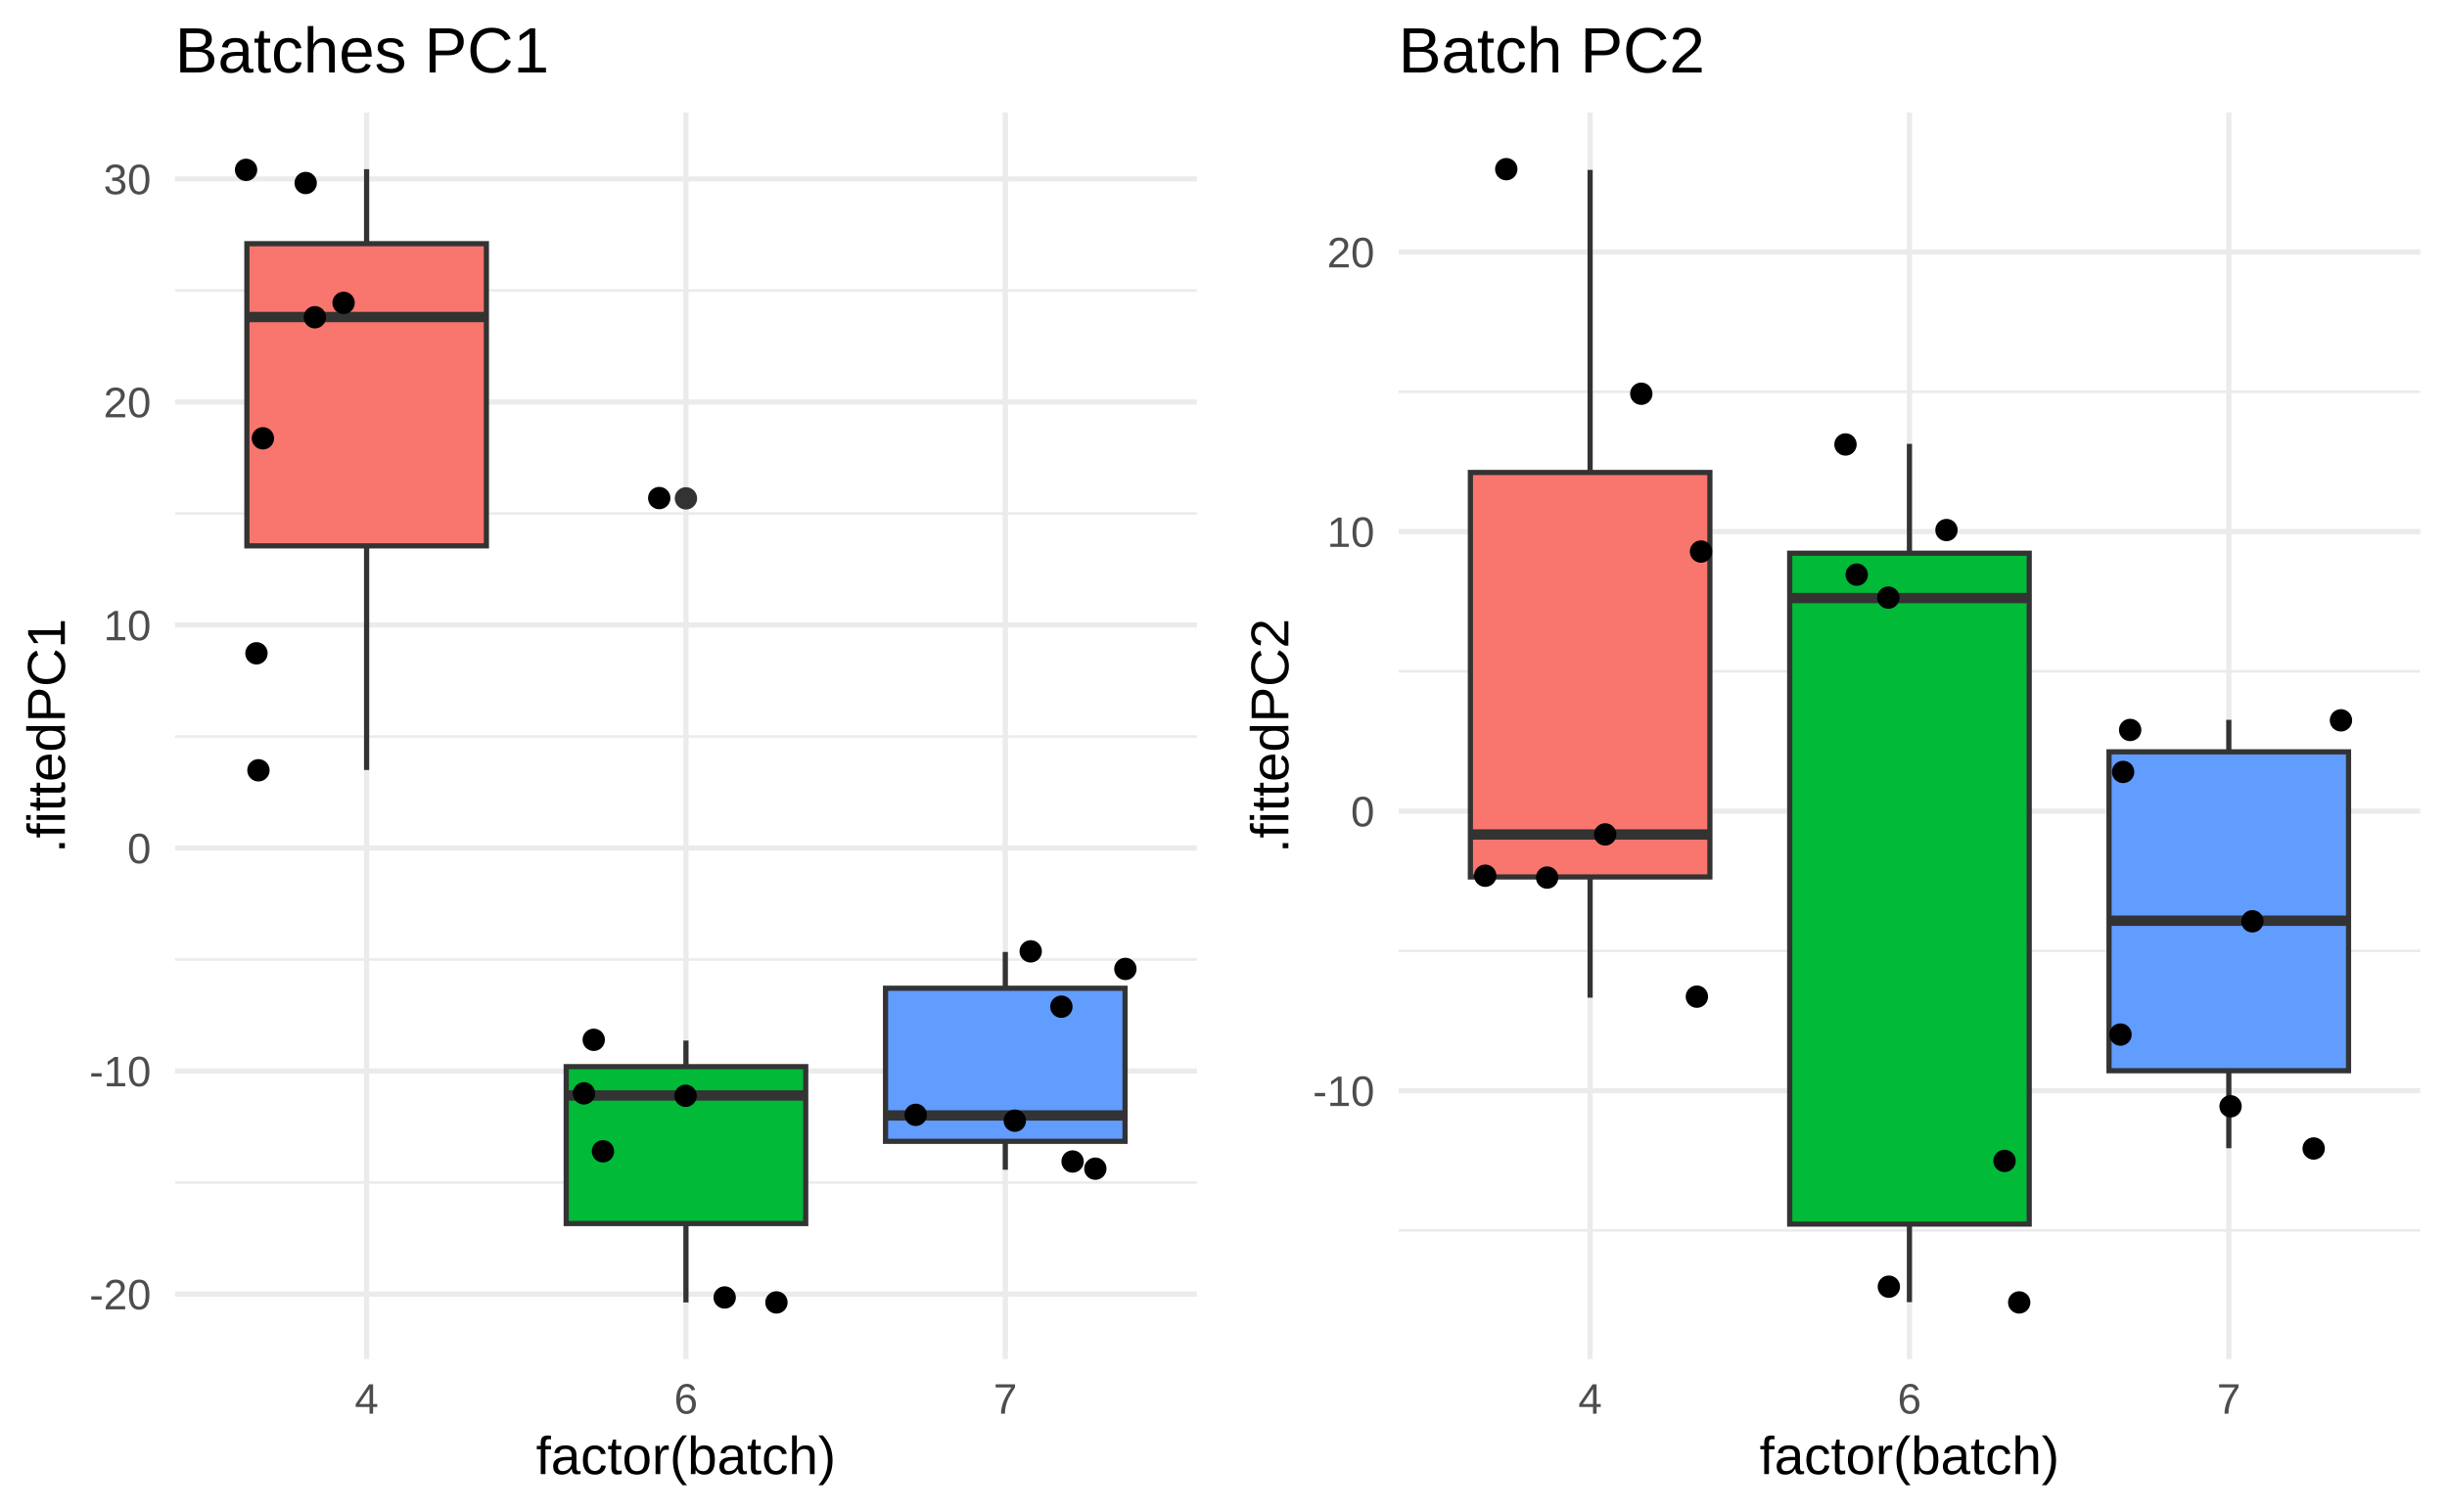
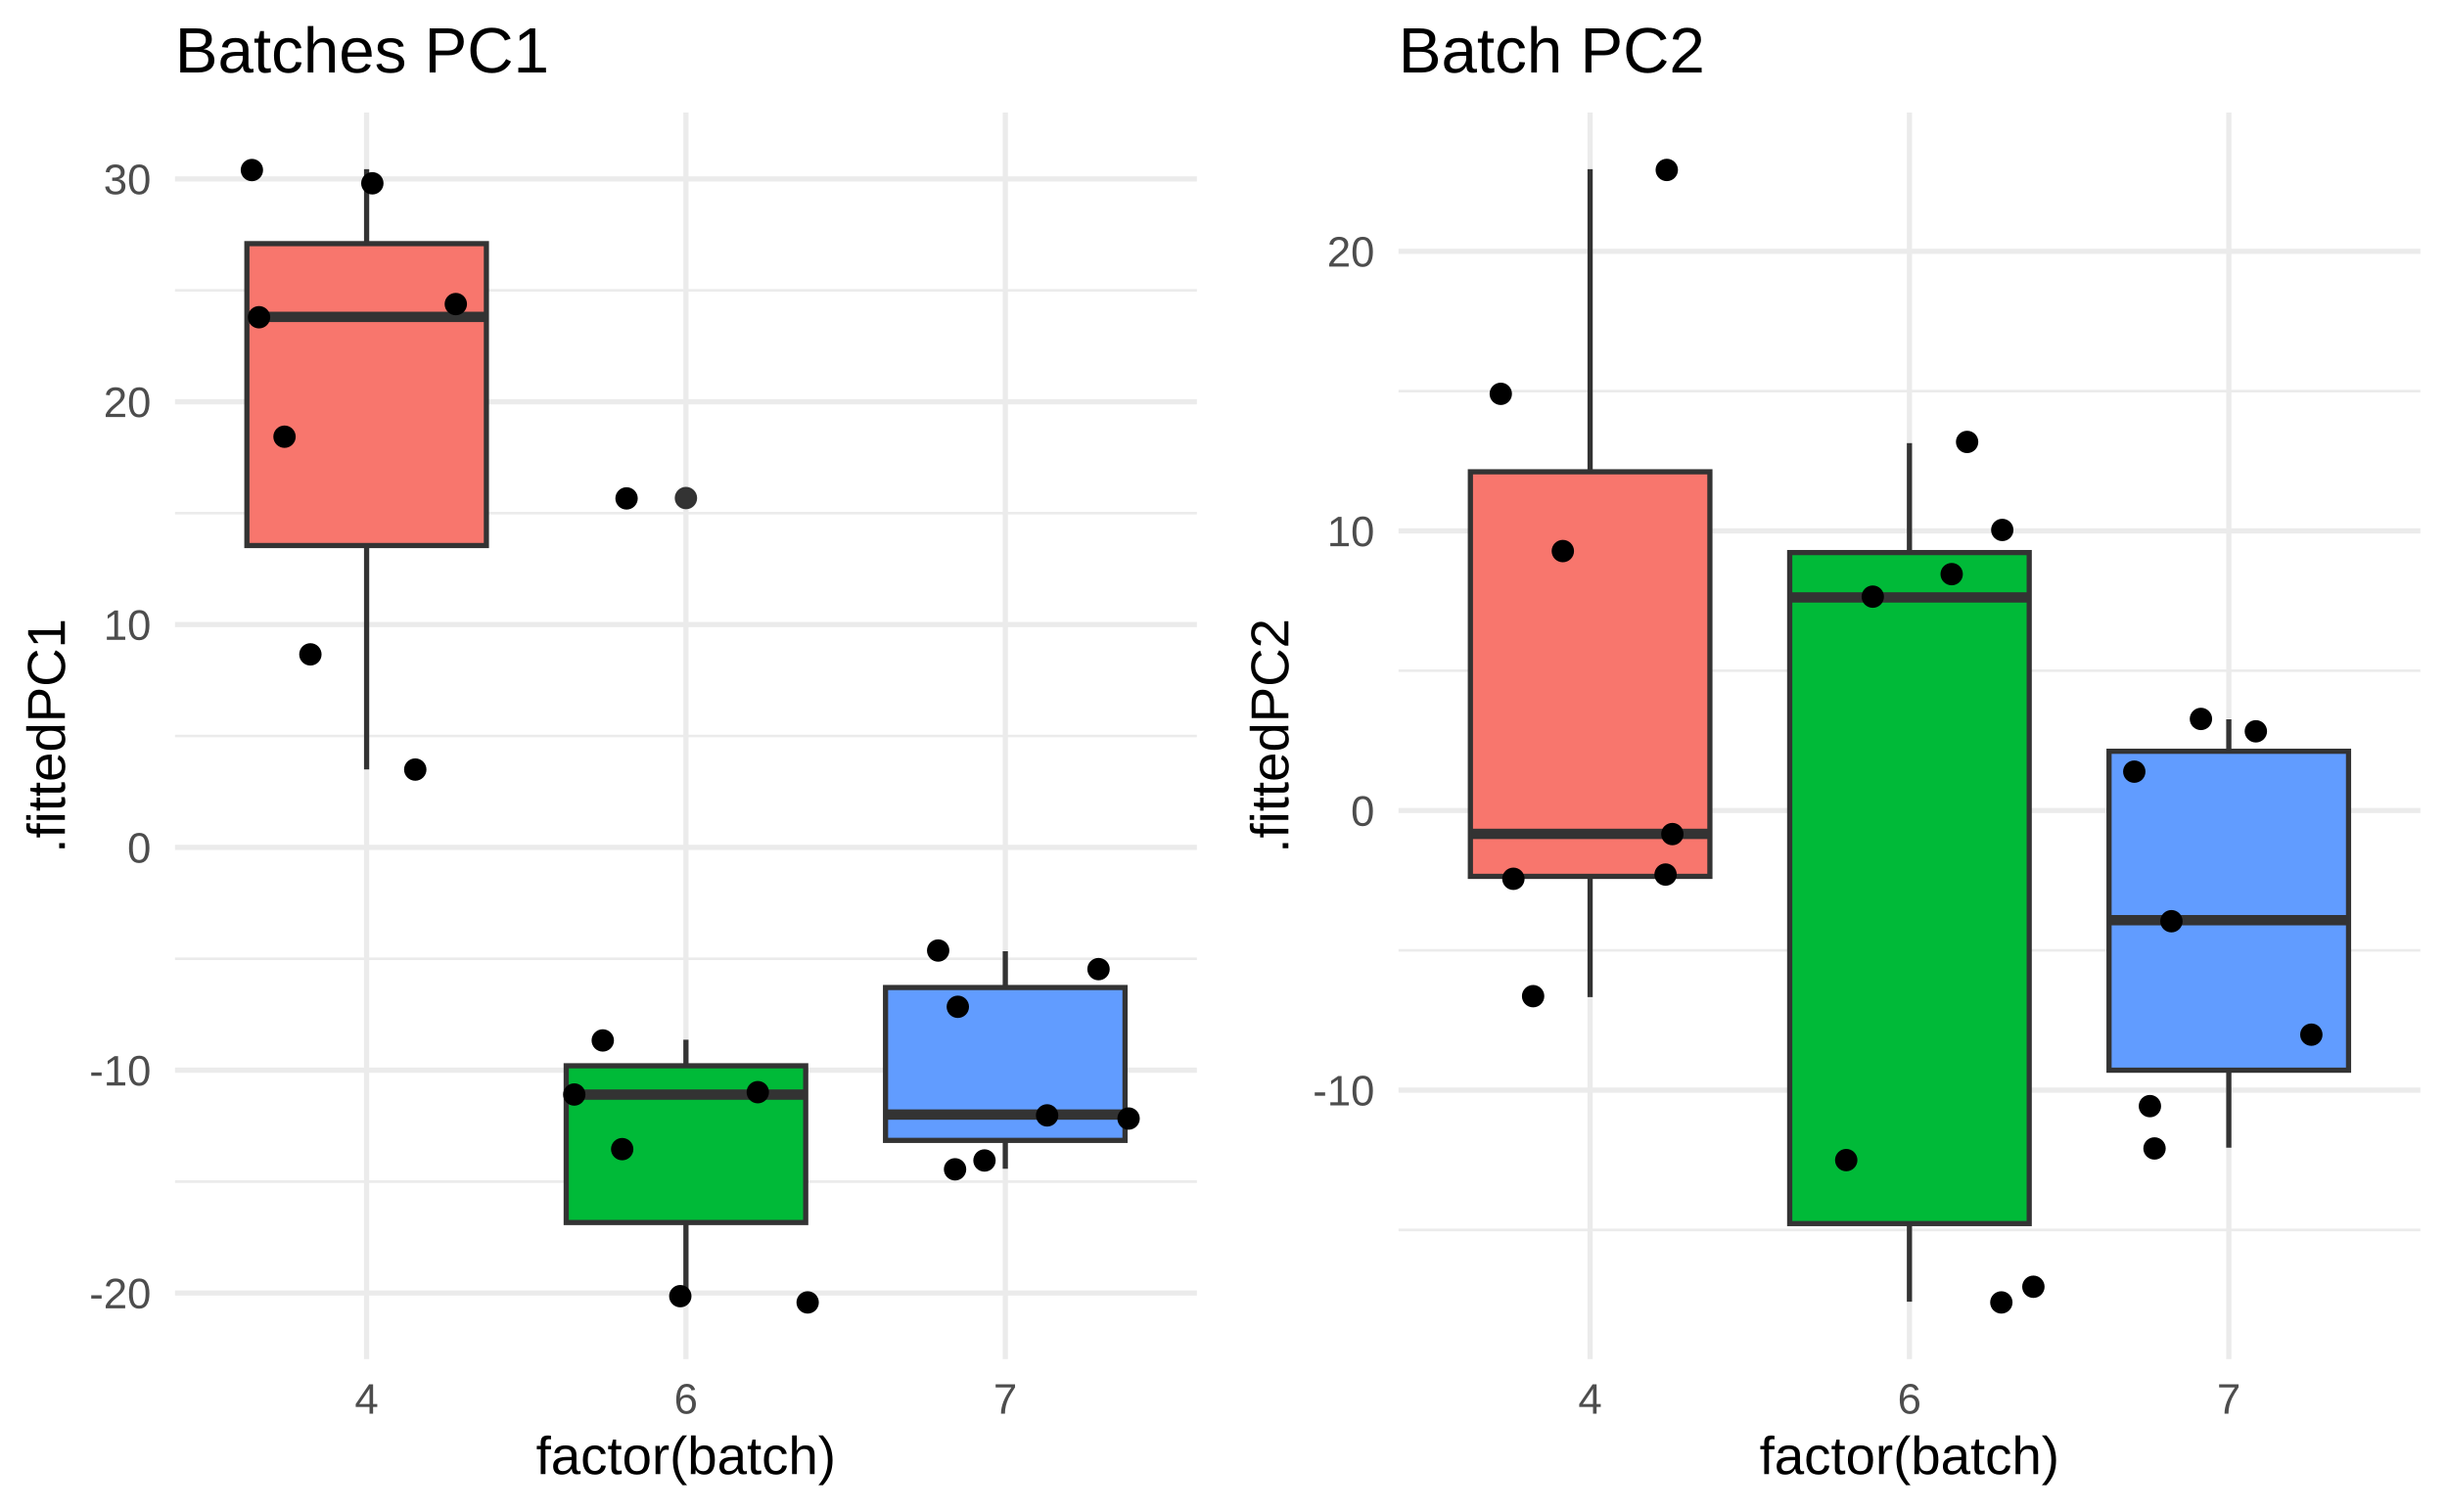
<svg xmlns="http://www.w3.org/2000/svg" width="504.00pt" height="311.47pt" viewBox="0 0 504.00 311.47">
  <g class="svglite">
    <defs>
      <style type="text/css">
    .svglite line, .svglite polyline, .svglite polygon, .svglite path, .svglite rect, .svglite circle {
      fill: none;
      stroke: #000000;
      stroke-linecap: round;
      stroke-linejoin: round;
      stroke-miterlimit: 10.00;
    }
    .svglite text {
      white-space: pre;
    }
    .svglite g.glyphgroup path {
      fill: inherit;
      stroke: none;
    }
  </style>
    </defs>
    <rect width="100%" height="100%" style="stroke: none; fill: #FFFFFF;" />
    <defs>
      <clipPath id="cpMC4wMHw1MDQuMDB8MC4wMHwzMTEuNDc=">
        <rect x="0.00" y="0.00" width="504.00" height="311.47" />
      </clipPath>
    </defs>
    <g clip-path="url(#cpMC4wMHw1MDQuMDB8MC4wMHwzMTEuNDc=)">
</g>
    <defs>
      <clipPath id="cpMC4wMHwyNTIuMDB8MC4wMHwzMTEuNDc=">
        <rect x="0.00" y="0" width="252.00" height="311.47" />
      </clipPath>
    </defs>
    <g clip-path="url(#cpMC4wMHwyNTIuMDB8MC4wMHwzMTEuNDc=)">
</g>
    <g clip-path="url(#cpMC4wMHw1MDQuMDB8MC4wMHwzMTEuNDc=)">
</g>
    <defs>
      <clipPath id="cpMzYuMDV8MjQ2LjUyfDIzLjE4fDI3OS45OA==">
        <rect x="36.05" y="23.18" width="210.47" height="256.80" />
      </clipPath>
    </defs>
    <g clip-path="url(#cpMzYuMDV8MjQ2LjUyfDIzLjE4fDI3OS45OA==)">
-       <polyline points="36.05,243.60 246.52,243.60 " style="stroke-width: 0.53; stroke: #EBEBEB; stroke-linecap: butt;" />
-       <polyline points="36.05,197.66 246.52,197.66 " style="stroke-width: 0.53; stroke: #EBEBEB; stroke-linecap: butt;" />
-       <polyline points="36.05,151.72 246.52,151.72 " style="stroke-width: 0.53; stroke: #EBEBEB; stroke-linecap: butt;" />
-       <polyline points="36.05,105.78 246.52,105.78 " style="stroke-width: 0.53; stroke: #EBEBEB; stroke-linecap: butt;" />
-       <polyline points="36.05,59.84 246.52,59.84 " style="stroke-width: 0.53; stroke: #EBEBEB; stroke-linecap: butt;" />
-       <polyline points="36.05,266.58 246.52,266.58 " style="stroke-width: 1.07; stroke: #EBEBEB; stroke-linecap: butt;" />
-       <polyline points="36.05,220.63 246.52,220.63 " style="stroke-width: 1.07; stroke: #EBEBEB; stroke-linecap: butt;" />
-       <polyline points="36.05,174.69 246.52,174.69 " style="stroke-width: 1.07; stroke: #EBEBEB; stroke-linecap: butt;" />
-       <polyline points="36.05,128.75 246.52,128.75 " style="stroke-width: 1.07; stroke: #EBEBEB; stroke-linecap: butt;" />
-       <polyline points="36.05,82.81 246.52,82.81 " style="stroke-width: 1.07; stroke: #EBEBEB; stroke-linecap: butt;" />
+       <polyline points="36.05,243.41 246.52,243.41 " style="stroke-width: 0.53; stroke: #EBEBEB; stroke-linecap: butt;" />
+       <polyline points="36.05,197.51 246.52,197.51 " style="stroke-width: 0.53; stroke: #EBEBEB; stroke-linecap: butt;" />
+       <polyline points="36.05,151.61 246.52,151.61 " style="stroke-width: 0.53; stroke: #EBEBEB; stroke-linecap: butt;" />
+       <polyline points="36.05,105.71 246.52,105.71 " style="stroke-width: 0.53; stroke: #EBEBEB; stroke-linecap: butt;" />
+       <polyline points="36.05,59.81 246.52,59.81 " style="stroke-width: 0.53; stroke: #EBEBEB; stroke-linecap: butt;" />
+       <polyline points="36.05,266.36 246.52,266.36 " style="stroke-width: 1.07; stroke: #EBEBEB; stroke-linecap: butt;" />
+       <polyline points="36.05,220.46 246.52,220.46 " style="stroke-width: 1.07; stroke: #EBEBEB; stroke-linecap: butt;" />
+       <polyline points="36.05,174.56 246.52,174.56 " style="stroke-width: 1.07; stroke: #EBEBEB; stroke-linecap: butt;" />
+       <polyline points="36.05,128.66 246.52,128.66 " style="stroke-width: 1.07; stroke: #EBEBEB; stroke-linecap: butt;" />
+       <polyline points="36.05,82.76 246.52,82.76 " style="stroke-width: 1.07; stroke: #EBEBEB; stroke-linecap: butt;" />
      <polyline points="36.05,36.86 246.52,36.86 " style="stroke-width: 1.07; stroke: #EBEBEB; stroke-linecap: butt;" />
      <polyline points="75.51,279.98 75.51,23.18 " style="stroke-width: 1.07; stroke: #EBEBEB; stroke-linecap: butt;" />
      <polyline points="141.28,279.98 141.28,23.18 " style="stroke-width: 1.07; stroke: #EBEBEB; stroke-linecap: butt;" />
      <polyline points="207.06,279.98 207.06,23.18 " style="stroke-width: 1.07; stroke: #EBEBEB; stroke-linecap: butt;" />
-       <line x1="75.51" y1="50.20" x2="75.51" y2="34.85" style="stroke-width: 1.07; stroke: #333333; stroke-linecap: butt;" />
-       <line x1="75.51" y1="112.45" x2="75.51" y2="158.62" style="stroke-width: 1.07; stroke: #333333; stroke-linecap: butt;" />
-       <polygon points="50.85,50.20 50.85,112.45 100.18,112.45 100.18,50.20 50.85,50.20 " style="stroke-width: 1.07; stroke: #333333; stroke-linecap: butt; stroke-linejoin: miter; fill: #F8766D;" />
-       <line x1="50.85" y1="65.31" x2="100.18" y2="65.31" style="stroke-width: 2.13; stroke: #333333; stroke-linecap: butt; stroke-linejoin: miter;" />
-       <circle cx="141.28" cy="102.66" r="1.95" style="stroke-width: 0.71; stroke: #333333; fill: #333333;" />
-       <line x1="141.28" y1="219.73" x2="141.28" y2="214.35" style="stroke-width: 1.07; stroke: #333333; stroke-linecap: butt;" />
-       <line x1="141.28" y1="252.05" x2="141.28" y2="268.30" style="stroke-width: 1.07; stroke: #333333; stroke-linecap: butt;" />
-       <polygon points="116.62,219.73 116.62,252.05 165.95,252.05 165.95,219.73 116.62,219.73 " style="stroke-width: 1.07; stroke: #333333; stroke-linecap: butt; stroke-linejoin: miter; fill: #00BA38;" />
-       <line x1="116.62" y1="225.67" x2="165.95" y2="225.67" style="stroke-width: 2.13; stroke: #333333; stroke-linecap: butt; stroke-linejoin: miter;" />
-       <line x1="207.06" y1="203.58" x2="207.06" y2="196.10" style="stroke-width: 1.07; stroke: #333333; stroke-linecap: butt;" />
-       <line x1="207.06" y1="235.11" x2="207.06" y2="240.96" style="stroke-width: 1.07; stroke: #333333; stroke-linecap: butt;" />
-       <polygon points="182.39,203.58 182.39,235.11 231.72,235.11 231.72,203.58 182.39,203.58 " style="stroke-width: 1.07; stroke: #333333; stroke-linecap: butt; stroke-linejoin: miter; fill: #619CFF;" />
-       <line x1="182.39" y1="229.78" x2="231.72" y2="229.78" style="stroke-width: 2.13; stroke: #333333; stroke-linecap: butt; stroke-linejoin: miter;" />
-       <circle cx="149.26" cy="267.28" r="1.95" style="stroke-width: 0.71; fill: #000000;" />
-       <circle cx="220.92" cy="239.27" r="1.95" style="stroke-width: 0.71; fill: #000000;" />
-       <circle cx="159.92" cy="268.30" r="1.95" style="stroke-width: 0.71; fill: #000000;" />
-       <circle cx="225.60" cy="240.75" r="1.95" style="stroke-width: 0.71; fill: #000000;" />
-       <circle cx="141.21" cy="225.73" r="1.95" style="stroke-width: 0.71; fill: #000000;" />
-       <circle cx="188.60" cy="229.66" r="1.95" style="stroke-width: 0.71; fill: #000000;" />
-       <circle cx="124.19" cy="237.17" r="1.95" style="stroke-width: 0.71; fill: #000000;" />
-       <circle cx="54.15" cy="90.29" r="1.95" style="stroke-width: 0.71; fill: #000000;" />
-       <circle cx="53.23" cy="158.68" r="1.95" style="stroke-width: 0.71; fill: #000000;" />
-       <circle cx="64.85" cy="65.35" r="1.95" style="stroke-width: 0.71; fill: #000000;" />
-       <circle cx="50.68" cy="34.99" r="1.95" style="stroke-width: 0.71; fill: #000000;" />
-       <circle cx="70.77" cy="62.39" r="1.95" style="stroke-width: 0.71; fill: #000000;" />
-       <circle cx="62.96" cy="37.70" r="1.95" style="stroke-width: 0.71; fill: #000000;" />
-       <circle cx="52.82" cy="134.58" r="1.95" style="stroke-width: 0.71; fill: #000000;" />
-       <circle cx="231.79" cy="199.60" r="1.95" style="stroke-width: 0.71; fill: #000000;" />
-       <circle cx="122.29" cy="214.20" r="1.95" style="stroke-width: 0.71; fill: #000000;" />
-       <circle cx="212.29" cy="195.98" r="1.95" style="stroke-width: 0.71; fill: #000000;" />
-       <circle cx="135.78" cy="102.60" r="1.95" style="stroke-width: 0.71; fill: #000000;" />
-       <circle cx="218.61" cy="207.38" r="1.95" style="stroke-width: 0.71; fill: #000000;" />
-       <circle cx="120.28" cy="225.23" r="1.95" style="stroke-width: 0.71; fill: #000000;" />
-       <circle cx="209.02" cy="230.86" r="1.95" style="stroke-width: 0.71; fill: #000000;" />
+       <line x1="75.51" y1="50.19" x2="75.51" y2="34.85" style="stroke-width: 1.07; stroke: #333333; stroke-linecap: butt;" />
+       <line x1="75.51" y1="112.38" x2="75.51" y2="158.50" style="stroke-width: 1.07; stroke: #333333; stroke-linecap: butt;" />
+       <polygon points="50.85,50.19 50.85,112.38 100.18,112.38 100.18,50.19 50.85,50.19 " style="stroke-width: 1.07; stroke: #333333; stroke-linecap: butt; stroke-linejoin: miter; fill: #F8766D;" />
+       <line x1="50.85" y1="65.28" x2="100.18" y2="65.28" style="stroke-width: 2.13; stroke: #333333; stroke-linecap: butt; stroke-linejoin: miter;" />
+       <circle cx="141.28" cy="102.60" r="1.95" style="stroke-width: 0.71; stroke: #333333; fill: #333333;" />
+       <line x1="141.28" y1="219.55" x2="141.28" y2="214.18" style="stroke-width: 1.07; stroke: #333333; stroke-linecap: butt;" />
+       <line x1="141.28" y1="251.84" x2="141.28" y2="268.08" style="stroke-width: 1.07; stroke: #333333; stroke-linecap: butt;" />
+       <polygon points="116.62,219.55 116.62,251.84 165.95,251.84 165.95,219.55 116.62,219.55 " style="stroke-width: 1.07; stroke: #333333; stroke-linecap: butt; stroke-linejoin: miter; fill: #00BA38;" />
+       <line x1="116.62" y1="225.49" x2="165.95" y2="225.49" style="stroke-width: 2.13; stroke: #333333; stroke-linecap: butt; stroke-linejoin: miter;" />
+       <line x1="207.06" y1="203.43" x2="207.06" y2="195.95" style="stroke-width: 1.07; stroke: #333333; stroke-linecap: butt;" />
+       <line x1="207.06" y1="234.92" x2="207.06" y2="240.77" style="stroke-width: 1.07; stroke: #333333; stroke-linecap: butt;" />
+       <polygon points="182.39,203.43 182.39,234.92 231.72,234.92 231.72,203.43 182.39,203.43 " style="stroke-width: 1.07; stroke: #333333; stroke-linecap: butt; stroke-linejoin: miter; fill: #619CFF;" />
+       <line x1="182.39" y1="229.60" x2="231.72" y2="229.60" style="stroke-width: 2.13; stroke: #333333; stroke-linecap: butt; stroke-linejoin: miter;" />
+       <circle cx="140.12" cy="267.01" r="1.95" style="stroke-width: 0.71; fill: #000000;" />
+       <circle cx="202.77" cy="239.06" r="1.95" style="stroke-width: 0.71; fill: #000000;" />
+       <circle cx="166.35" cy="268.30" r="1.95" style="stroke-width: 0.71; fill: #000000;" />
+       <circle cx="196.71" cy="240.88" r="1.95" style="stroke-width: 0.71; fill: #000000;" />
+       <circle cx="118.28" cy="225.47" r="1.95" style="stroke-width: 0.71; fill: #000000;" />
+       <circle cx="215.67" cy="229.77" r="1.95" style="stroke-width: 0.71; fill: #000000;" />
+       <circle cx="128.15" cy="236.72" r="1.95" style="stroke-width: 0.71; fill: #000000;" />
+       <circle cx="58.60" cy="89.96" r="1.95" style="stroke-width: 0.71; fill: #000000;" />
+       <circle cx="85.53" cy="158.53" r="1.95" style="stroke-width: 0.71; fill: #000000;" />
+       <circle cx="53.35" cy="65.35" r="1.95" style="stroke-width: 0.71; fill: #000000;" />
+       <circle cx="51.88" cy="35.03" r="1.95" style="stroke-width: 0.71; fill: #000000;" />
+       <circle cx="93.88" cy="62.64" r="1.95" style="stroke-width: 0.71; fill: #000000;" />
+       <circle cx="76.69" cy="37.76" r="1.95" style="stroke-width: 0.71; fill: #000000;" />
+       <circle cx="63.93" cy="134.80" r="1.95" style="stroke-width: 0.71; fill: #000000;" />
+       <circle cx="226.26" cy="199.64" r="1.95" style="stroke-width: 0.71; fill: #000000;" />
+       <circle cx="124.15" cy="214.33" r="1.95" style="stroke-width: 0.71; fill: #000000;" />
+       <circle cx="193.23" cy="195.81" r="1.95" style="stroke-width: 0.71; fill: #000000;" />
+       <circle cx="129.05" cy="102.67" r="1.95" style="stroke-width: 0.71; fill: #000000;" />
+       <circle cx="197.28" cy="207.40" r="1.95" style="stroke-width: 0.71; fill: #000000;" />
+       <circle cx="156.08" cy="224.99" r="1.95" style="stroke-width: 0.71; fill: #000000;" />
+       <circle cx="232.45" cy="230.42" r="1.95" style="stroke-width: 0.71; fill: #000000;" />
    </g>
    <g clip-path="url(#cpMC4wMHw1MDQuMDB8MC4wMHwzMTEuNDc=)">
-       <text x="31.12" y="269.73" text-anchor="end" style="font-size: 8.80px;fill: #4D4D4D; font-family: &quot;Arial&quot;;" textLength="12.70px" lengthAdjust="spacingAndGlyphs">-20</text>
-       <text x="31.12" y="223.78" text-anchor="end" style="font-size: 8.80px;fill: #4D4D4D; font-family: &quot;Arial&quot;;" textLength="12.70px" lengthAdjust="spacingAndGlyphs">-10</text>
-       <text x="31.12" y="177.84" text-anchor="end" style="font-size: 8.80px;fill: #4D4D4D; font-family: &quot;Arial&quot;;" textLength="4.89px" lengthAdjust="spacingAndGlyphs">0</text>
-       <text x="31.12" y="131.90" text-anchor="end" style="font-size: 8.80px;fill: #4D4D4D; font-family: &quot;Arial&quot;;" textLength="9.78px" lengthAdjust="spacingAndGlyphs">10</text>
-       <text x="31.12" y="85.96" text-anchor="end" style="font-size: 8.80px;fill: #4D4D4D; font-family: &quot;Arial&quot;;" textLength="9.78px" lengthAdjust="spacingAndGlyphs">20</text>
+       <text x="31.12" y="269.51" text-anchor="end" style="font-size: 8.80px;fill: #4D4D4D; font-family: &quot;Arial&quot;;" textLength="12.70px" lengthAdjust="spacingAndGlyphs">-20</text>
+       <text x="31.12" y="223.61" text-anchor="end" style="font-size: 8.80px;fill: #4D4D4D; font-family: &quot;Arial&quot;;" textLength="12.70px" lengthAdjust="spacingAndGlyphs">-10</text>
+       <text x="31.12" y="177.71" text-anchor="end" style="font-size: 8.80px;fill: #4D4D4D; font-family: &quot;Arial&quot;;" textLength="4.89px" lengthAdjust="spacingAndGlyphs">0</text>
+       <text x="31.12" y="131.81" text-anchor="end" style="font-size: 8.80px;fill: #4D4D4D; font-family: &quot;Arial&quot;;" textLength="9.78px" lengthAdjust="spacingAndGlyphs">10</text>
+       <text x="31.12" y="85.91" text-anchor="end" style="font-size: 8.80px;fill: #4D4D4D; font-family: &quot;Arial&quot;;" textLength="9.78px" lengthAdjust="spacingAndGlyphs">20</text>
      <text x="31.12" y="40.01" text-anchor="end" style="font-size: 8.80px;fill: #4D4D4D; font-family: &quot;Arial&quot;;" textLength="9.78px" lengthAdjust="spacingAndGlyphs">30</text>
      <text x="75.51" y="291.21" text-anchor="middle" style="font-size: 8.80px;fill: #4D4D4D; font-family: &quot;Arial&quot;;" textLength="4.89px" lengthAdjust="spacingAndGlyphs">4</text>
      <text x="141.28" y="291.21" text-anchor="middle" style="font-size: 8.80px;fill: #4D4D4D; font-family: &quot;Arial&quot;;" textLength="4.89px" lengthAdjust="spacingAndGlyphs">6</text>
      <text x="207.06" y="291.21" text-anchor="middle" style="font-size: 8.80px;fill: #4D4D4D; font-family: &quot;Arial&quot;;" textLength="4.89px" lengthAdjust="spacingAndGlyphs">7</text>
      <text x="141.28" y="303.67" text-anchor="middle" style="font-size: 11.00px; font-family: &quot;Arial&quot;;" textLength="61.78px" lengthAdjust="spacingAndGlyphs">factor(batch)</text>
      <text transform="translate(13.36,151.58) rotate(-90)" text-anchor="middle" style="font-size: 11.00px; font-family: &quot;Arial&quot;;" textLength="48.34px" lengthAdjust="spacingAndGlyphs">.fittedPC1</text>
      <text x="36.05" y="14.93" style="font-size: 13.20px; font-family: &quot;Arial&quot;;" textLength="76.94px" lengthAdjust="spacingAndGlyphs">Batches PC1</text>
    </g>
    <defs>
      <clipPath id="cpMjUyLjAwfDUwNC4wMHwwLjAwfDMxMS40Nw==">
        <rect x="252.00" y="0" width="252.00" height="311.47" />
      </clipPath>
    </defs>
    <g clip-path="url(#cpMjUyLjAwfDUwNC4wMHwwLjAwfDMxMS40Nw==)">
</g>
    <g clip-path="url(#cpMC4wMHw1MDQuMDB8MC4wMHwzMTEuNDc=)">
</g>
    <defs>
      <clipPath id="cpMjg4LjA1fDQ5OC41MnwyMy4xOHwyNzkuOTg=">
        <rect x="288.05" y="23.18" width="210.47" height="256.80" />
      </clipPath>
    </defs>
    <g clip-path="url(#cpMjg4LjA1fDQ5OC41MnwyMy4xOHwyNzkuOTg=)">
-       <polyline points="288.05,253.47 498.52,253.47 " style="stroke-width: 0.53; stroke: #EBEBEB; stroke-linecap: butt;" />
-       <polyline points="288.05,195.88 498.52,195.88 " style="stroke-width: 0.53; stroke: #EBEBEB; stroke-linecap: butt;" />
-       <polyline points="288.05,138.30 498.52,138.30 " style="stroke-width: 0.53; stroke: #EBEBEB; stroke-linecap: butt;" />
-       <polyline points="288.05,80.71 498.52,80.71 " style="stroke-width: 0.53; stroke: #EBEBEB; stroke-linecap: butt;" />
-       <polyline points="288.05,224.68 498.52,224.68 " style="stroke-width: 1.07; stroke: #EBEBEB; stroke-linecap: butt;" />
-       <polyline points="288.05,167.09 498.52,167.09 " style="stroke-width: 1.07; stroke: #EBEBEB; stroke-linecap: butt;" />
-       <polyline points="288.05,109.51 498.52,109.51 " style="stroke-width: 1.07; stroke: #EBEBEB; stroke-linecap: butt;" />
-       <polyline points="288.05,51.92 498.52,51.92 " style="stroke-width: 1.07; stroke: #EBEBEB; stroke-linecap: butt;" />
+       <polyline points="288.05,253.37 498.52,253.37 " style="stroke-width: 0.53; stroke: #EBEBEB; stroke-linecap: butt;" />
+       <polyline points="288.05,195.77 498.52,195.77 " style="stroke-width: 0.53; stroke: #EBEBEB; stroke-linecap: butt;" />
+       <polyline points="288.05,138.17 498.52,138.17 " style="stroke-width: 0.53; stroke: #EBEBEB; stroke-linecap: butt;" />
+       <polyline points="288.05,80.57 498.52,80.57 " style="stroke-width: 0.53; stroke: #EBEBEB; stroke-linecap: butt;" />
+       <polyline points="288.05,224.57 498.52,224.57 " style="stroke-width: 1.07; stroke: #EBEBEB; stroke-linecap: butt;" />
+       <polyline points="288.05,166.97 498.52,166.97 " style="stroke-width: 1.07; stroke: #EBEBEB; stroke-linecap: butt;" />
+       <polyline points="288.05,109.37 498.52,109.37 " style="stroke-width: 1.07; stroke: #EBEBEB; stroke-linecap: butt;" />
+       <polyline points="288.05,51.77 498.52,51.77 " style="stroke-width: 1.07; stroke: #EBEBEB; stroke-linecap: butt;" />
      <polyline points="327.51,279.98 327.51,23.18 " style="stroke-width: 1.07; stroke: #EBEBEB; stroke-linecap: butt;" />
      <polyline points="393.28,279.98 393.28,23.18 " style="stroke-width: 1.07; stroke: #EBEBEB; stroke-linecap: butt;" />
      <polyline points="459.06,279.98 459.06,23.18 " style="stroke-width: 1.07; stroke: #EBEBEB; stroke-linecap: butt;" />
-       <line x1="327.51" y1="97.33" x2="327.51" y2="35.00" style="stroke-width: 1.07; stroke: #333333; stroke-linecap: butt;" />
-       <line x1="327.51" y1="180.65" x2="327.51" y2="205.52" style="stroke-width: 1.07; stroke: #333333; stroke-linecap: butt;" />
-       <polygon points="302.85,97.33 302.85,180.65 352.18,180.65 352.18,97.33 302.85,97.33 " style="stroke-width: 1.07; stroke: #333333; stroke-linecap: butt; stroke-linejoin: miter; fill: #F8766D;" />
-       <line x1="302.85" y1="171.90" x2="352.18" y2="171.90" style="stroke-width: 2.13; stroke: #333333; stroke-linecap: butt; stroke-linejoin: miter;" />
-       <line x1="393.28" y1="113.96" x2="393.28" y2="91.43" style="stroke-width: 1.07; stroke: #333333; stroke-linecap: butt;" />
-       <line x1="393.28" y1="252.16" x2="393.28" y2="268.25" style="stroke-width: 1.07; stroke: #333333; stroke-linecap: butt;" />
-       <polygon points="368.62,113.96 368.62,252.16 417.95,252.16 417.95,113.96 368.62,113.96 " style="stroke-width: 1.07; stroke: #333333; stroke-linecap: butt; stroke-linejoin: miter; fill: #00BA38;" />
-       <line x1="368.62" y1="123.20" x2="417.95" y2="123.20" style="stroke-width: 2.13; stroke: #333333; stroke-linecap: butt; stroke-linejoin: miter;" />
-       <line x1="459.06" y1="154.88" x2="459.06" y2="148.29" style="stroke-width: 1.07; stroke: #333333; stroke-linecap: butt;" />
-       <line x1="459.06" y1="220.57" x2="459.06" y2="236.53" style="stroke-width: 1.07; stroke: #333333; stroke-linecap: butt;" />
-       <polygon points="434.39,154.88 434.39,220.57 483.72,220.57 483.72,154.88 434.39,154.88 " style="stroke-width: 1.07; stroke: #333333; stroke-linecap: butt; stroke-linejoin: miter; fill: #619CFF;" />
-       <line x1="434.39" y1="189.67" x2="483.72" y2="189.67" style="stroke-width: 2.13; stroke: #333333; stroke-linecap: butt; stroke-linejoin: miter;" />
-       <circle cx="388.93" cy="123.11" r="1.95" style="stroke-width: 0.71; fill: #000000;" />
-       <circle cx="437.29" cy="159.02" r="1.95" style="stroke-width: 0.71; fill: #000000;" />
-       <circle cx="400.91" cy="109.19" r="1.95" style="stroke-width: 0.71; fill: #000000;" />
-       <circle cx="482.16" cy="148.39" r="1.95" style="stroke-width: 0.71; fill: #000000;" />
-       <circle cx="380.11" cy="91.56" r="1.95" style="stroke-width: 0.71; fill: #000000;" />
-       <circle cx="438.74" cy="150.37" r="1.95" style="stroke-width: 0.71; fill: #000000;" />
-       <circle cx="382.42" cy="118.38" r="1.95" style="stroke-width: 0.71; fill: #000000;" />
-       <circle cx="310.24" cy="34.85" r="1.95" style="stroke-width: 0.71; fill: #000000;" />
-       <circle cx="338.05" cy="81.11" r="1.95" style="stroke-width: 0.71; fill: #000000;" />
-       <circle cx="350.35" cy="113.62" r="1.95" style="stroke-width: 0.71; fill: #000000;" />
-       <circle cx="305.91" cy="180.40" r="1.95" style="stroke-width: 0.71; fill: #000000;" />
-       <circle cx="330.61" cy="171.89" r="1.95" style="stroke-width: 0.71; fill: #000000;" />
-       <circle cx="318.66" cy="180.78" r="1.95" style="stroke-width: 0.71; fill: #000000;" />
-       <circle cx="349.50" cy="205.31" r="1.95" style="stroke-width: 0.71; fill: #000000;" />
-       <circle cx="436.75" cy="213.12" r="1.95" style="stroke-width: 0.71; fill: #000000;" />
-       <circle cx="412.87" cy="239.15" r="1.95" style="stroke-width: 0.71; fill: #000000;" />
-       <circle cx="476.54" cy="236.59" r="1.95" style="stroke-width: 0.71; fill: #000000;" />
-       <circle cx="415.89" cy="268.30" r="1.95" style="stroke-width: 0.71; fill: #000000;" />
-       <circle cx="459.42" cy="227.90" r="1.95" style="stroke-width: 0.71; fill: #000000;" />
-       <circle cx="389.04" cy="265.06" r="1.95" style="stroke-width: 0.71; fill: #000000;" />
-       <circle cx="463.92" cy="189.79" r="1.95" style="stroke-width: 0.71; fill: #000000;" />
+       <line x1="327.51" y1="97.19" x2="327.51" y2="34.85" style="stroke-width: 1.07; stroke: #333333; stroke-linecap: butt;" />
+       <line x1="327.51" y1="180.53" x2="327.51" y2="205.41" style="stroke-width: 1.07; stroke: #333333; stroke-linecap: butt;" />
+       <polygon points="302.85,97.19 302.85,180.53 352.18,180.53 352.18,97.19 302.85,97.19 " style="stroke-width: 1.07; stroke: #333333; stroke-linecap: butt; stroke-linejoin: miter; fill: #F8766D;" />
+       <line x1="302.85" y1="171.78" x2="352.18" y2="171.78" style="stroke-width: 2.13; stroke: #333333; stroke-linecap: butt; stroke-linejoin: miter;" />
+       <line x1="393.28" y1="113.83" x2="393.28" y2="91.29" style="stroke-width: 1.07; stroke: #333333; stroke-linecap: butt;" />
+       <line x1="393.28" y1="252.06" x2="393.28" y2="268.15" style="stroke-width: 1.07; stroke: #333333; stroke-linecap: butt;" />
+       <polygon points="368.62,113.83 368.62,252.06 417.95,252.06 417.95,113.83 368.62,113.83 " style="stroke-width: 1.07; stroke: #333333; stroke-linecap: butt; stroke-linejoin: miter; fill: #00BA38;" />
+       <line x1="368.62" y1="123.07" x2="417.95" y2="123.07" style="stroke-width: 2.13; stroke: #333333; stroke-linecap: butt; stroke-linejoin: miter;" />
+       <line x1="459.06" y1="154.76" x2="459.06" y2="148.17" style="stroke-width: 1.07; stroke: #333333; stroke-linecap: butt;" />
+       <line x1="459.06" y1="220.46" x2="459.06" y2="236.42" style="stroke-width: 1.07; stroke: #333333; stroke-linecap: butt;" />
+       <polygon points="434.39,154.76 434.39,220.46 483.72,220.46 483.72,154.76 434.39,154.76 " style="stroke-width: 1.07; stroke: #333333; stroke-linecap: butt; stroke-linejoin: miter; fill: #619CFF;" />
+       <line x1="434.39" y1="189.56" x2="483.72" y2="189.56" style="stroke-width: 2.13; stroke: #333333; stroke-linecap: butt; stroke-linejoin: miter;" />
+       <circle cx="385.73" cy="122.91" r="1.95" style="stroke-width: 0.71; fill: #000000;" />
+       <circle cx="439.59" cy="158.96" r="1.95" style="stroke-width: 0.71; fill: #000000;" />
+       <circle cx="412.40" cy="109.17" r="1.95" style="stroke-width: 0.71; fill: #000000;" />
+       <circle cx="453.32" cy="148.10" r="1.95" style="stroke-width: 0.71; fill: #000000;" />
+       <circle cx="405.16" cy="91.04" r="1.95" style="stroke-width: 0.71; fill: #000000;" />
+       <circle cx="464.63" cy="150.65" r="1.95" style="stroke-width: 0.71; fill: #000000;" />
+       <circle cx="401.98" cy="118.27" r="1.95" style="stroke-width: 0.71; fill: #000000;" />
+       <circle cx="343.30" cy="35.01" r="1.95" style="stroke-width: 0.71; fill: #000000;" />
+       <circle cx="309.11" cy="81.13" r="1.95" style="stroke-width: 0.71; fill: #000000;" />
+       <circle cx="321.89" cy="113.52" r="1.95" style="stroke-width: 0.71; fill: #000000;" />
+       <circle cx="343.05" cy="180.16" r="1.95" style="stroke-width: 0.71; fill: #000000;" />
+       <circle cx="344.45" cy="171.82" r="1.95" style="stroke-width: 0.71; fill: #000000;" />
+       <circle cx="311.71" cy="181.03" r="1.95" style="stroke-width: 0.71; fill: #000000;" />
+       <circle cx="315.77" cy="205.21" r="1.95" style="stroke-width: 0.71; fill: #000000;" />
+       <circle cx="476.06" cy="213.14" r="1.95" style="stroke-width: 0.71; fill: #000000;" />
+       <circle cx="380.26" cy="238.98" r="1.95" style="stroke-width: 0.71; fill: #000000;" />
+       <circle cx="443.76" cy="236.58" r="1.95" style="stroke-width: 0.71; fill: #000000;" />
+       <circle cx="412.21" cy="268.30" r="1.95" style="stroke-width: 0.71; fill: #000000;" />
+       <circle cx="442.81" cy="227.86" r="1.95" style="stroke-width: 0.71; fill: #000000;" />
+       <circle cx="418.81" cy="265.07" r="1.95" style="stroke-width: 0.71; fill: #000000;" />
+       <circle cx="447.24" cy="189.77" r="1.95" style="stroke-width: 0.71; fill: #000000;" />
    </g>
    <g clip-path="url(#cpMC4wMHw1MDQuMDB8MC4wMHwzMTEuNDc=)">
-       <text x="283.12" y="227.83" text-anchor="end" style="font-size: 8.80px;fill: #4D4D4D; font-family: &quot;Arial&quot;;" textLength="12.70px" lengthAdjust="spacingAndGlyphs">-10</text>
-       <text x="283.12" y="170.24" text-anchor="end" style="font-size: 8.80px;fill: #4D4D4D; font-family: &quot;Arial&quot;;" textLength="4.89px" lengthAdjust="spacingAndGlyphs">0</text>
-       <text x="283.12" y="112.66" text-anchor="end" style="font-size: 8.80px;fill: #4D4D4D; font-family: &quot;Arial&quot;;" textLength="9.78px" lengthAdjust="spacingAndGlyphs">10</text>
-       <text x="283.12" y="55.07" text-anchor="end" style="font-size: 8.80px;fill: #4D4D4D; font-family: &quot;Arial&quot;;" textLength="9.78px" lengthAdjust="spacingAndGlyphs">20</text>
+       <text x="283.12" y="227.72" text-anchor="end" style="font-size: 8.80px;fill: #4D4D4D; font-family: &quot;Arial&quot;;" textLength="12.70px" lengthAdjust="spacingAndGlyphs">-10</text>
+       <text x="283.12" y="170.12" text-anchor="end" style="font-size: 8.80px;fill: #4D4D4D; font-family: &quot;Arial&quot;;" textLength="4.89px" lengthAdjust="spacingAndGlyphs">0</text>
+       <text x="283.12" y="112.52" text-anchor="end" style="font-size: 8.80px;fill: #4D4D4D; font-family: &quot;Arial&quot;;" textLength="9.78px" lengthAdjust="spacingAndGlyphs">10</text>
+       <text x="283.12" y="54.92" text-anchor="end" style="font-size: 8.80px;fill: #4D4D4D; font-family: &quot;Arial&quot;;" textLength="9.78px" lengthAdjust="spacingAndGlyphs">20</text>
      <text x="327.51" y="291.21" text-anchor="middle" style="font-size: 8.80px;fill: #4D4D4D; font-family: &quot;Arial&quot;;" textLength="4.89px" lengthAdjust="spacingAndGlyphs">4</text>
      <text x="393.28" y="291.21" text-anchor="middle" style="font-size: 8.80px;fill: #4D4D4D; font-family: &quot;Arial&quot;;" textLength="4.89px" lengthAdjust="spacingAndGlyphs">6</text>
      <text x="459.06" y="291.21" text-anchor="middle" style="font-size: 8.80px;fill: #4D4D4D; font-family: &quot;Arial&quot;;" textLength="4.89px" lengthAdjust="spacingAndGlyphs">7</text>
      <text x="393.28" y="303.67" text-anchor="middle" style="font-size: 11.00px; font-family: &quot;Arial&quot;;" textLength="61.78px" lengthAdjust="spacingAndGlyphs">factor(batch)</text>
      <text transform="translate(265.36,151.58) rotate(-90)" text-anchor="middle" style="font-size: 11.00px; font-family: &quot;Arial&quot;;" textLength="48.34px" lengthAdjust="spacingAndGlyphs">.fittedPC2</text>
      <text x="288.05" y="14.93" style="font-size: 13.20px; font-family: &quot;Arial&quot;;" textLength="63.02px" lengthAdjust="spacingAndGlyphs">Batch PC2</text>
    </g>
  </g>
</svg>
